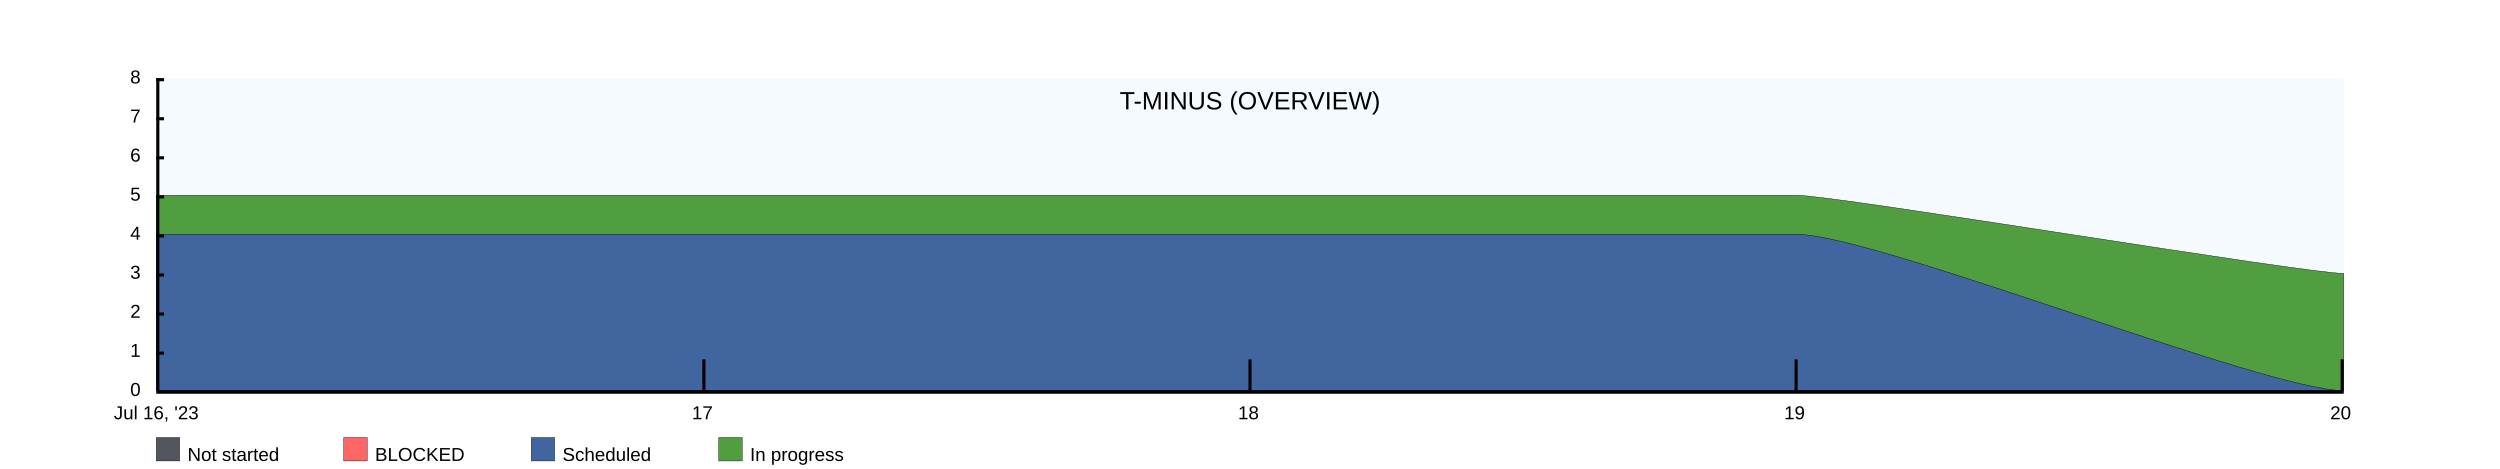
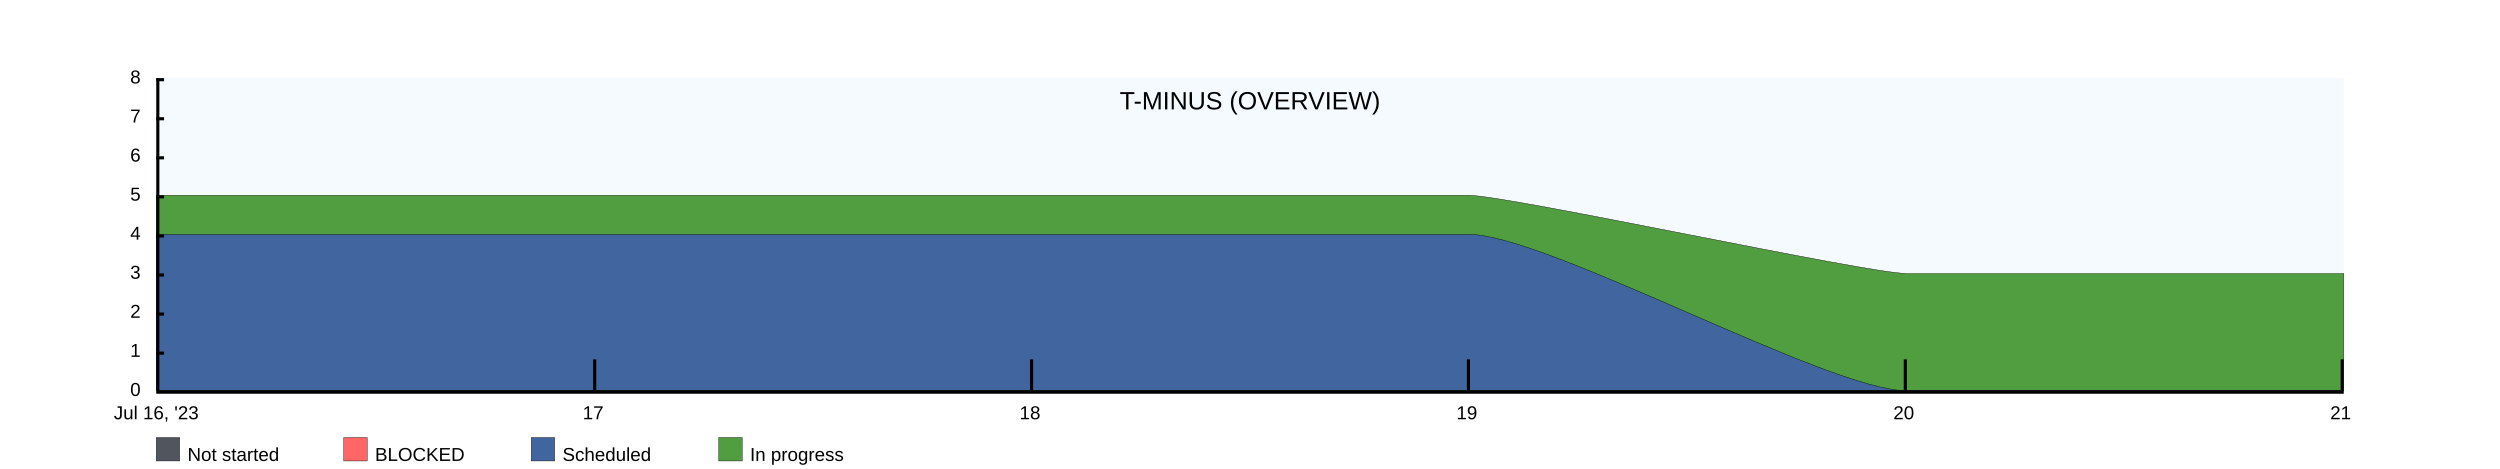
<svg xmlns="http://www.w3.org/2000/svg" width="1600" height="300">
  <rect x="100" y="50" width="1400" height="200" fill="rgba(221, 239, 250, .3)" />
  <clipPath id="theGraph">
    <rect x="100" y="50" width="1400" height="200" fill="black" />
  </clipPath>
  <rect x="100" y="280" width="15" height="15" fill="#51565E" stroke="black" stroke-width="0.25" />
  <text x="120" y="295" font-family="Arial" font-size="12" fill="black">Not started</text>
  <rect x="220" y="280" width="15" height="15" fill="#FF6666" stroke="black" stroke-width="0.25" />
  <text x="240" y="295" font-family="Arial" font-size="12" fill="black">BLOCKED</text>
  <rect x="340" y="280" width="15" height="15" fill="#41659E" stroke="black" stroke-width="0.25" />
  <text x="360" y="295" font-family="Arial" font-size="12" fill="black">Scheduled</text>
  <rect x="460" y="280" width="15" height="15" fill="#519E41" stroke="black" stroke-width="0.25" />
  <text x="480" y="295" font-family="Arial" font-size="12" fill="black">In progress</text>
-   <path d="M 100 125 M 100 125 C 100 125 450 125 450 125 C 450 125 800 125 800 125 C 800 125 1150 125 1150 125 C 1175 125 1475 175 1500 175 C 1500 175 1500 250 1500 250 C 1500 250 100 250 100 250 Z" fill="#519E41" stroke="black" stroke-width="0.25" />
-   <path d="M 100 150 M 100 150 C 100 150 450 150 450 150 C 450 150 800 150 800 150 C 800 150 1150 150 1150 150 C 1200 150 1450 250 1500 250 C 1500 250 1500 250 1500 250 C 1500 250 100 250 100 250 Z" fill="#41659E" stroke="black" stroke-width="0.25" />
-   <path d="M 100 250 M 100 250 C 100 250 450 250 450 250 C 450 250 800 250 800 250 C 800 250 1150 250 1150 250 C 1150 250 1500 250 1500 250 C 1500 250 1500 250 1500 250 C 1500 250 100 250 100 250 Z" fill="#FF6666" stroke="black" stroke-width="0.25" />
-   <path d="M 100 250 M 100 250 C 100 250 450 250 450 250 C 450 250 800 250 800 250 C 800 250 1150 250 1150 250 C 1150 250 1500 250 1500 250 C 1500 250 1500 250 1500 250 C 1500 250 100 250 100 250 Z" fill="#51565E" stroke="black" stroke-width="0.25" />
+   <path d="M 100 125 M 100 125 C 100 125 380 125 380 125 C 380 125 660 125 660 125 C 660 125 940 125 940 125 C 965 125 1195 175 1220 175 C 1220 175 1500 175 1500 175 C 1500 175 1500 250 1500 250 C 1500 250 100 250 100 250 Z" fill="#519E41" stroke="black" stroke-width="0.25" />
+   <path d="M 100 150 M 100 150 C 100 150 380 150 380 150 C 380 150 660 150 660 150 C 660 150 940 150 940 150 C 990 150 1170 250 1220 250 C 1220 250 1500 250 1500 250 C 1500 250 1500 250 1500 250 C 1500 250 100 250 100 250 Z" fill="#41659E" stroke="black" stroke-width="0.25" />
+   <path d="M 100 250 M 100 250 C 100 250 380 250 380 250 C 380 250 660 250 660 250 C 660 250 940 250 940 250 C 940 250 1220 250 1220 250 C 1220 250 1500 250 1500 250 C 1500 250 1500 250 1500 250 C 1500 250 100 250 100 250 Z" fill="#FF6666" stroke="black" stroke-width="0.25" />
+   <path d="M 100 250 M 100 250 C 100 250 380 250 380 250 C 380 250 660 250 660 250 C 660 250 940 250 940 250 C 940 250 1220 250 1220 250 C 1220 250 1500 250 1500 250 C 1500 250 1500 250 1500 250 C 1500 250 100 250 100 250 Z" fill="#51565E" stroke="black" stroke-width="0.25" />
  <text x="800" y="70" font-family="Arial" font-size="16" fill="black" text-anchor="middle" alignment-baseline="middle">T-MINUS (OVERVIEW)</text>
  <rect x="100" y="250" width="1400" height="2" fill="black" />
  <rect x="100" y="50" width="5" height="2" fill="black" />
  <rect x="100" y="75" width="5" height="2" fill="black" />
  <rect x="100" y="100" width="5" height="2" fill="black" />
  <rect x="100" y="125" width="5" height="2" fill="black" />
  <rect x="100" y="150" width="5" height="2" fill="black" />
  <rect x="100" y="175" width="5" height="2" fill="black" />
  <rect x="100" y="200" width="5" height="2" fill="black" />
  <rect x="100" y="225" width="5" height="2" fill="black" />
  <text x="90" y="50" font-family="Arial" font-size="12" fill="black" text-anchor="end" dominant-baseline="middle">8</text>
  <text x="90" y="75" font-family="Arial" font-size="12" fill="black" text-anchor="end" dominant-baseline="middle">7</text>
  <text x="90" y="100" font-family="Arial" font-size="12" fill="black" text-anchor="end" dominant-baseline="middle">6</text>
  <text x="90" y="125" font-family="Arial" font-size="12" fill="black" text-anchor="end" dominant-baseline="middle">5</text>
  <text x="90" y="150" font-family="Arial" font-size="12" fill="black" text-anchor="end" dominant-baseline="middle">4</text>
  <text x="90" y="175" font-family="Arial" font-size="12" fill="black" text-anchor="end" dominant-baseline="middle">3</text>
  <text x="90" y="200" font-family="Arial" font-size="12" fill="black" text-anchor="end" dominant-baseline="middle">2</text>
  <text x="90" y="225" font-family="Arial" font-size="12" fill="black" text-anchor="end" dominant-baseline="middle">1</text>
  <text x="90" y="250" font-family="Arial" font-size="12" fill="black" text-anchor="end" dominant-baseline="middle">0</text>
  <text x="100" y="260" font-family="Arial" fill="black" text-anchor="middle" dominant-baseline="hanging">Jul 16, '23</text>
-   <text x="449.5" y="260" font-family="Arial" fill="black" text-anchor="middle" dominant-baseline="hanging">17</text>
-   <text x="799" y="260" font-family="Arial" fill="black" text-anchor="middle" dominant-baseline="hanging">18</text>
-   <text x="1148.5" y="260" font-family="Arial" fill="black" text-anchor="middle" dominant-baseline="hanging">19</text>
-   <text x="1498" y="260" font-family="Arial" fill="black" text-anchor="middle" dominant-baseline="hanging">20</text>
+   <text x="379.6" y="260" font-family="Arial" fill="black" text-anchor="middle" dominant-baseline="hanging">17</text>
+   <text x="659.2" y="260" font-family="Arial" fill="black" text-anchor="middle" dominant-baseline="hanging">18</text>
+   <text x="938.8" y="260" font-family="Arial" fill="black" text-anchor="middle" dominant-baseline="hanging">19</text>
+   <text x="1218.4" y="260" font-family="Arial" fill="black" text-anchor="middle" dominant-baseline="hanging">20</text>
+   <text x="1498" y="260" font-family="Arial" fill="black" text-anchor="middle" dominant-baseline="hanging">21</text>
  <rect x="100" y="50" width="2" height="200" fill="black" />
-   <rect x="449.5" y="230" width="2" height="20" fill="black" />
-   <rect x="799" y="230" width="2" height="20" fill="black" />
-   <rect x="1148.5" y="230" width="2" height="20" fill="black" />
+   <rect x="379.6" y="230" width="2" height="20" fill="black" />
+   <rect x="659.2" y="230" width="2" height="20" fill="black" />
+   <rect x="938.8" y="230" width="2" height="20" fill="black" />
+   <rect x="1218.4" y="230" width="2" height="20" fill="black" />
  <rect x="1498" y="230" width="2" height="20" fill="black" />
</svg>
